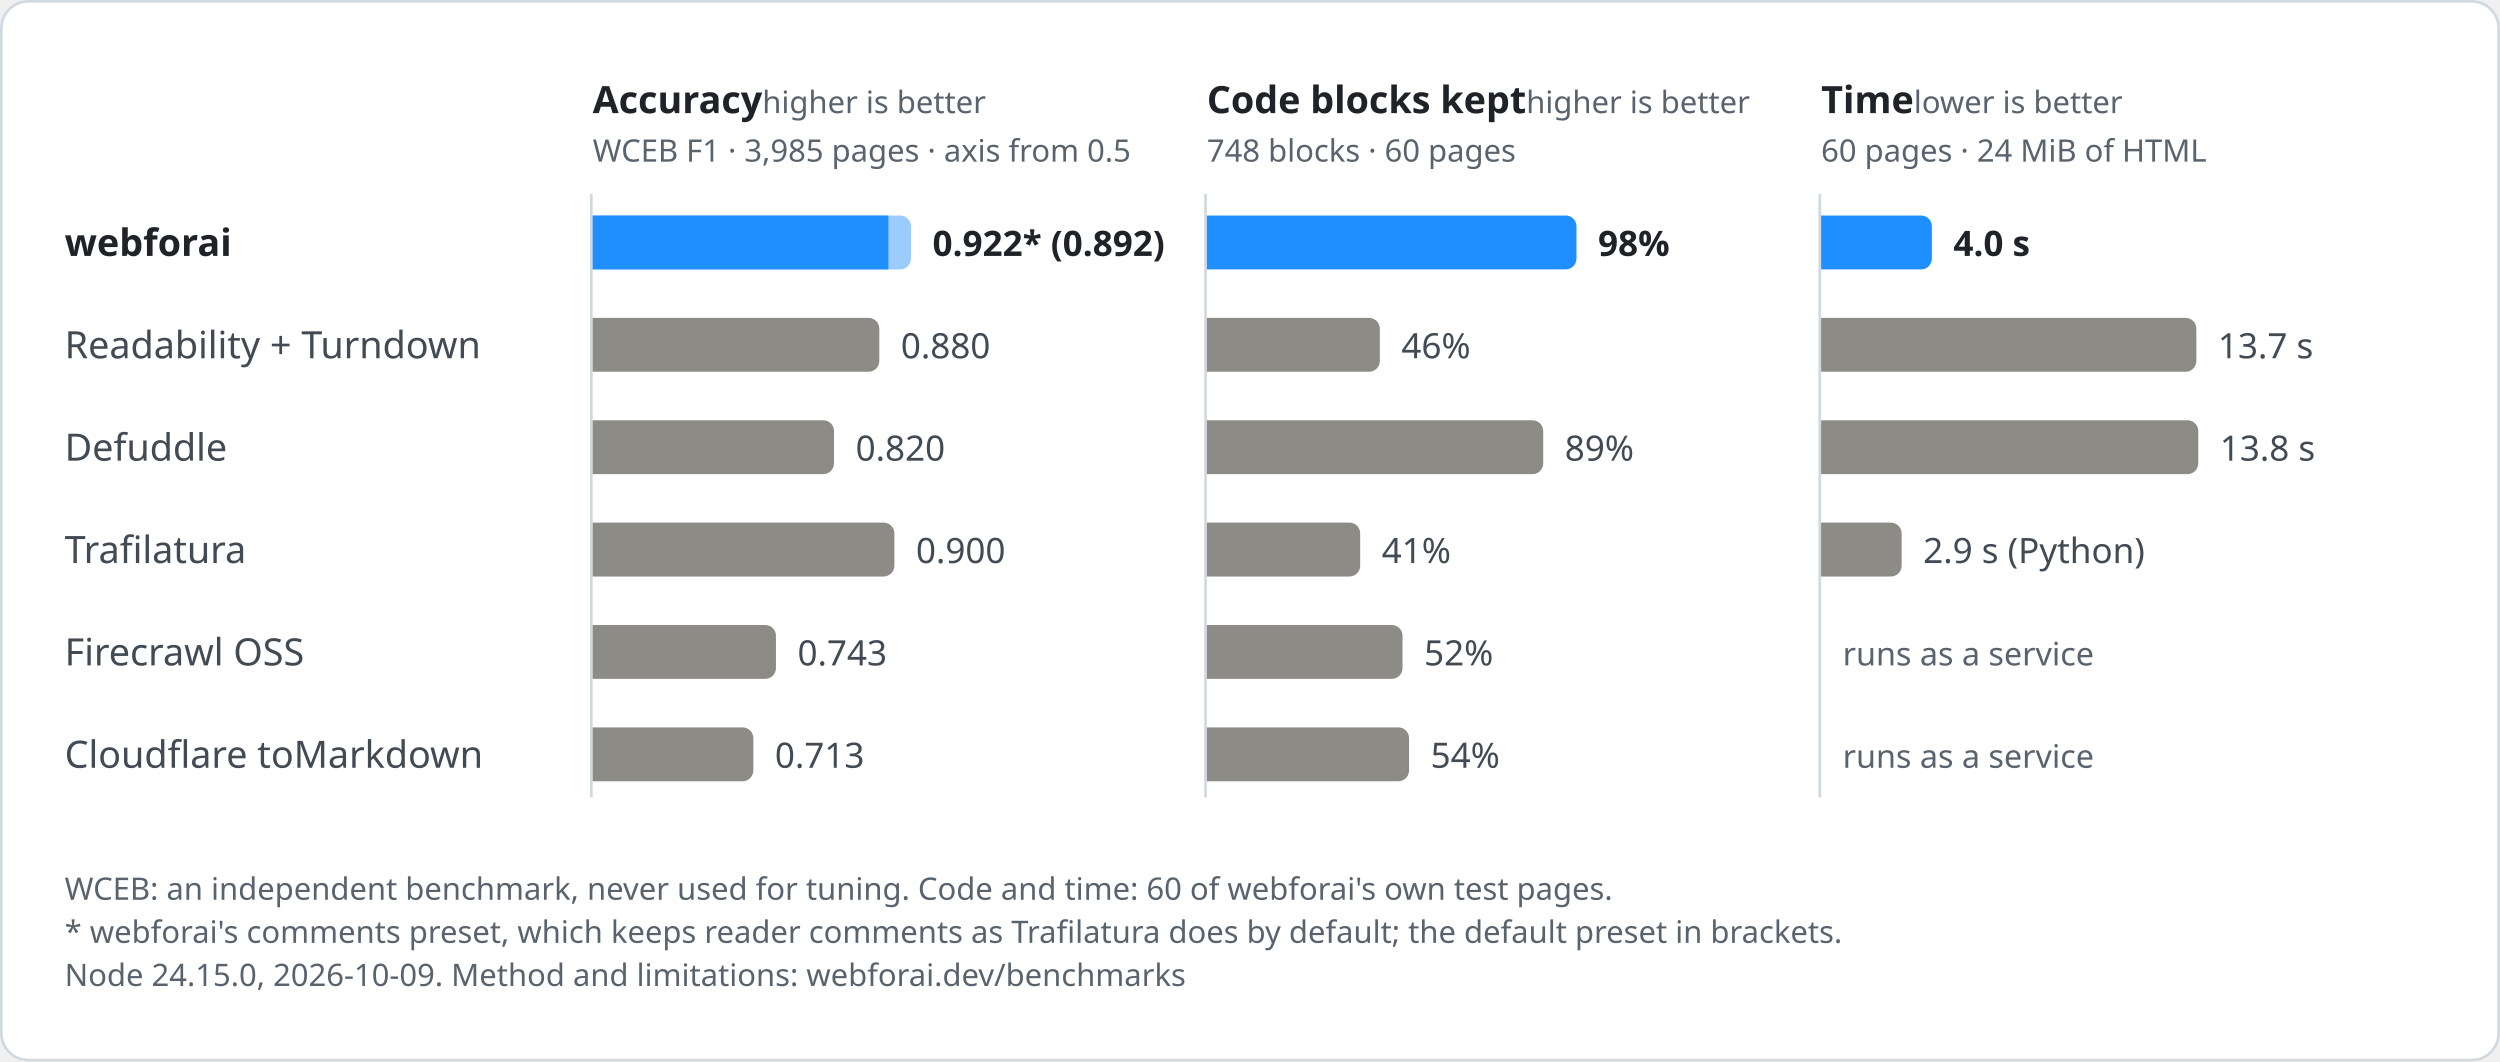
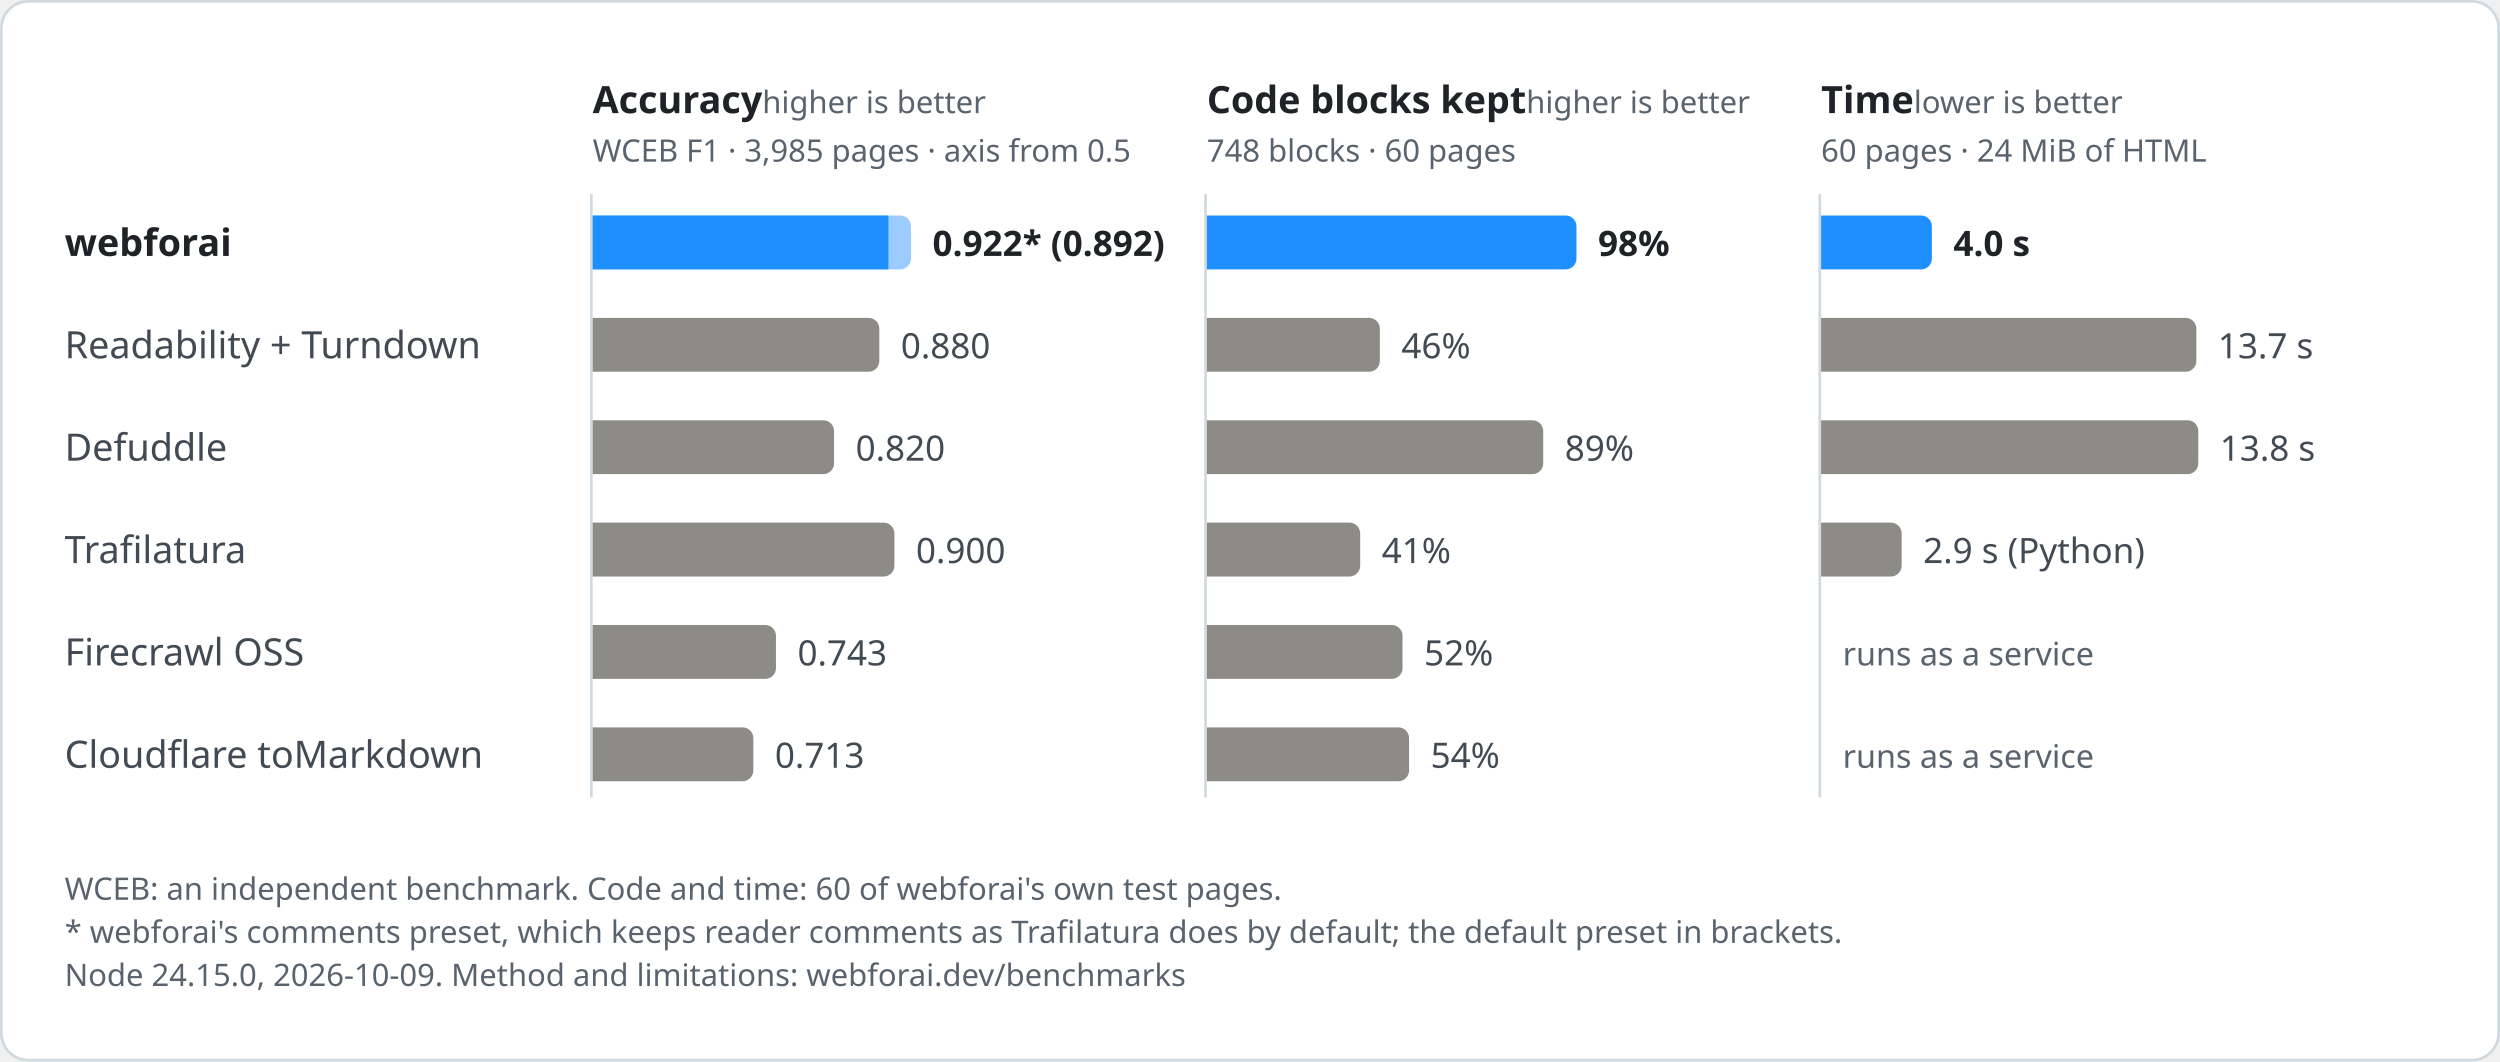
<svg xmlns="http://www.w3.org/2000/svg" width="928" height="394" viewBox="0 0 928 394" role="img" aria-labelledby="t d" font-family="-apple-system, BlinkMacSystemFont, &quot;Segoe UI&quot;, &quot;Noto Sans&quot;, Helvetica, Arial, sans-serif">
  <rect x="0.5" y="0.5" width="927" height="393" rx="10" fill="#ffffff" stroke="#d1d9e0" />
  <g transform="translate(24 22)">
    <text x="196" y="20" font-size="14" fill="#1f2328" font-weight="600">Accuracy<tspan font-size="11.5" font-weight="400" fill="#59636e">  higher is better</tspan>
    </text>
    <text x="196" y="38" font-size="11.5" fill="#59636e">WCEB F1 · 3,985 pages · axis from 0.5</text>
    <line x1="195.5" y1="50" x2="195.5" y2="274" stroke="#d1d9e0" stroke-width="1" />
    <path d="M196 58h114.16a4 4 0 0 1 4 4v12a4 4 0 0 1 -4 4h-114.16z" fill="#9ccbff" />
    <rect x="196" y="58" width="109.76" height="20" fill="#1f8fff" />
    <text x="322.16" y="73" font-size="13" fill="#1f2328" font-weight="600" style="font-variant-numeric:tabular-nums">0.922* (0.892)</text>
    <path d="M196 96h102.40a4 4 0 0 1 4 4v12a4 4 0 0 1 -4 4h-102.40z" fill="#8c8b85" />
    <text x="310.40" y="111" font-size="13" fill="#424a53" style="font-variant-numeric:tabular-nums">0.880</text>
    <path d="M196 134h85.60a4 4 0 0 1 4 4v12a4 4 0 0 1 -4 4h-85.60z" fill="#8c8b85" />
    <text x="293.60" y="149" font-size="13" fill="#424a53" style="font-variant-numeric:tabular-nums">0.820</text>
    <path d="M196 172h108.00a4 4 0 0 1 4 4v12a4 4 0 0 1 -4 4h-108.00z" fill="#8c8b85" />
    <text x="316.00" y="187" font-size="13" fill="#424a53" style="font-variant-numeric:tabular-nums">0.900</text>
    <path d="M196 210h64.04a4 4 0 0 1 4 4v12a4 4 0 0 1 -4 4h-64.04z" fill="#8c8b85" />
    <text x="272.04" y="225" font-size="13" fill="#424a53" style="font-variant-numeric:tabular-nums">0.743</text>
    <path d="M196 248h55.64a4 4 0 0 1 4 4v12a4 4 0 0 1 -4 4h-55.64z" fill="#8c8b85" />
    <text x="263.64" y="263" font-size="13" fill="#424a53" style="font-variant-numeric:tabular-nums">0.713</text>
    <text x="424" y="20" font-size="14" fill="#1f2328" font-weight="600">Code blocks kept<tspan font-size="11.5" font-weight="400" fill="#59636e">  higher is better</tspan>
    </text>
    <text x="424" y="38" font-size="11.5" fill="#59636e">748 blocks · 60 pages</text>
    <line x1="423.5" y1="50" x2="423.5" y2="274" stroke="#d1d9e0" stroke-width="1" />
    <path d="M424 58h133.19a4 4 0 0 1 4 4v12a4 4 0 0 1 -4 4h-133.19z" fill="#1f8fff" />
    <text x="569.19" y="73" font-size="13" fill="#1f2328" font-weight="600" style="font-variant-numeric:tabular-nums">98%</text>
    <path d="M424 96h60.20a4 4 0 0 1 4 4v12a4 4 0 0 1 -4 4h-60.20z" fill="#8c8b85" />
    <text x="496.20" y="111" font-size="13" fill="#424a53" style="font-variant-numeric:tabular-nums">46%</text>
    <path d="M424 134h120.84a4 4 0 0 1 4 4v12a4 4 0 0 1 -4 4h-120.84z" fill="#8c8b85" />
    <text x="556.84" y="149" font-size="13" fill="#424a53" style="font-variant-numeric:tabular-nums">89%</text>
    <path d="M424 172h52.90a4 4 0 0 1 4 4v12a4 4 0 0 1 -4 4h-52.90z" fill="#8c8b85" />
    <text x="488.90" y="187" font-size="13" fill="#424a53" style="font-variant-numeric:tabular-nums">41%</text>
    <path d="M424 210h68.62a4 4 0 0 1 4 4v12a4 4 0 0 1 -4 4h-68.62z" fill="#8c8b85" />
    <text x="504.62" y="225" font-size="13" fill="#424a53" style="font-variant-numeric:tabular-nums">52%</text>
    <path d="M424 248h71.05a4 4 0 0 1 4 4v12a4 4 0 0 1 -4 4h-71.05z" fill="#8c8b85" />
    <text x="507.05" y="263" font-size="13" fill="#424a53" style="font-variant-numeric:tabular-nums">54%</text>
    <text x="652" y="20" font-size="14" fill="#1f2328" font-weight="600">Time<tspan font-size="11.5" font-weight="400" fill="#59636e">  lower is better</tspan>
    </text>
    <text x="652" y="38" font-size="11.5" fill="#59636e">60 pages · 24 MiB of HTML</text>
    <line x1="651.5" y1="50" x2="651.5" y2="274" stroke="#d1d9e0" stroke-width="1" />
    <path d="M652 58h37.11a4 4 0 0 1 4 4v12a4 4 0 0 1 -4 4h-37.11z" fill="#1f8fff" />
    <text x="701.11" y="73" font-size="13" fill="#1f2328" font-weight="600" style="font-variant-numeric:tabular-nums">4.0 s</text>
    <path d="M652 96h135.29a4 4 0 0 1 4 4v12a4 4 0 0 1 -4 4h-135.29z" fill="#8c8b85" />
    <text x="799.29" y="111" font-size="13" fill="#424a53" style="font-variant-numeric:tabular-nums">13.7 s</text>
    <path d="M652 134h136.00a4 4 0 0 1 4 4v12a4 4 0 0 1 -4 4h-136.00z" fill="#8c8b85" />
    <text x="800.00" y="149" font-size="13" fill="#424a53" style="font-variant-numeric:tabular-nums">13.8 s</text>
    <path d="M652 172h25.89a4 4 0 0 1 4 4v12a4 4 0 0 1 -4 4h-25.89z" fill="#8c8b85" />
    <text x="689.89" y="187" font-size="13" fill="#424a53" style="font-variant-numeric:tabular-nums">2.9 s (Python)</text>
    <text x="660" y="225" font-size="12" fill="#59636e">runs as a service</text>
    <text x="660" y="263" font-size="12" fill="#59636e">runs as a service</text>
    <text x="0" y="73" font-size="14" fill="#1f2328" font-weight="600">webforai</text>
    <text x="0" y="111" font-size="14" fill="#424a53">Readability + Turndown</text>
    <text x="0" y="149" font-size="14" fill="#424a53">Defuddle</text>
    <text x="0" y="187" font-size="14" fill="#424a53">Trafilatura</text>
    <text x="0" y="225" font-size="14" fill="#424a53">Firecrawl OSS</text>
    <text x="0" y="263" font-size="14" fill="#424a53">Cloudflare toMarkdown</text>
-     <text x="0" y="312" font-size="11.5" fill="#59636e">WCEB: an independent benchmark, never used for tuning. Code and time: 60 of webforai's own test pages.</text>
+     <text x="0" y="312" font-size="11.5" fill="#59636e">WCEB: an independent benchmark. Code and time: 60 of webforai's own test pages.</text>
    <text x="0" y="328" font-size="11.5" fill="#59636e">* webforai's comments preset, which keeps reader comments as Trafilatura does by default; the default preset in brackets.</text>
    <text x="0" y="344" font-size="11.5" fill="#59636e">Node 24.15.0, 2026-10-09. Method and limitations: webforai.dev/benchmarks</text>
  </g>
</svg>
